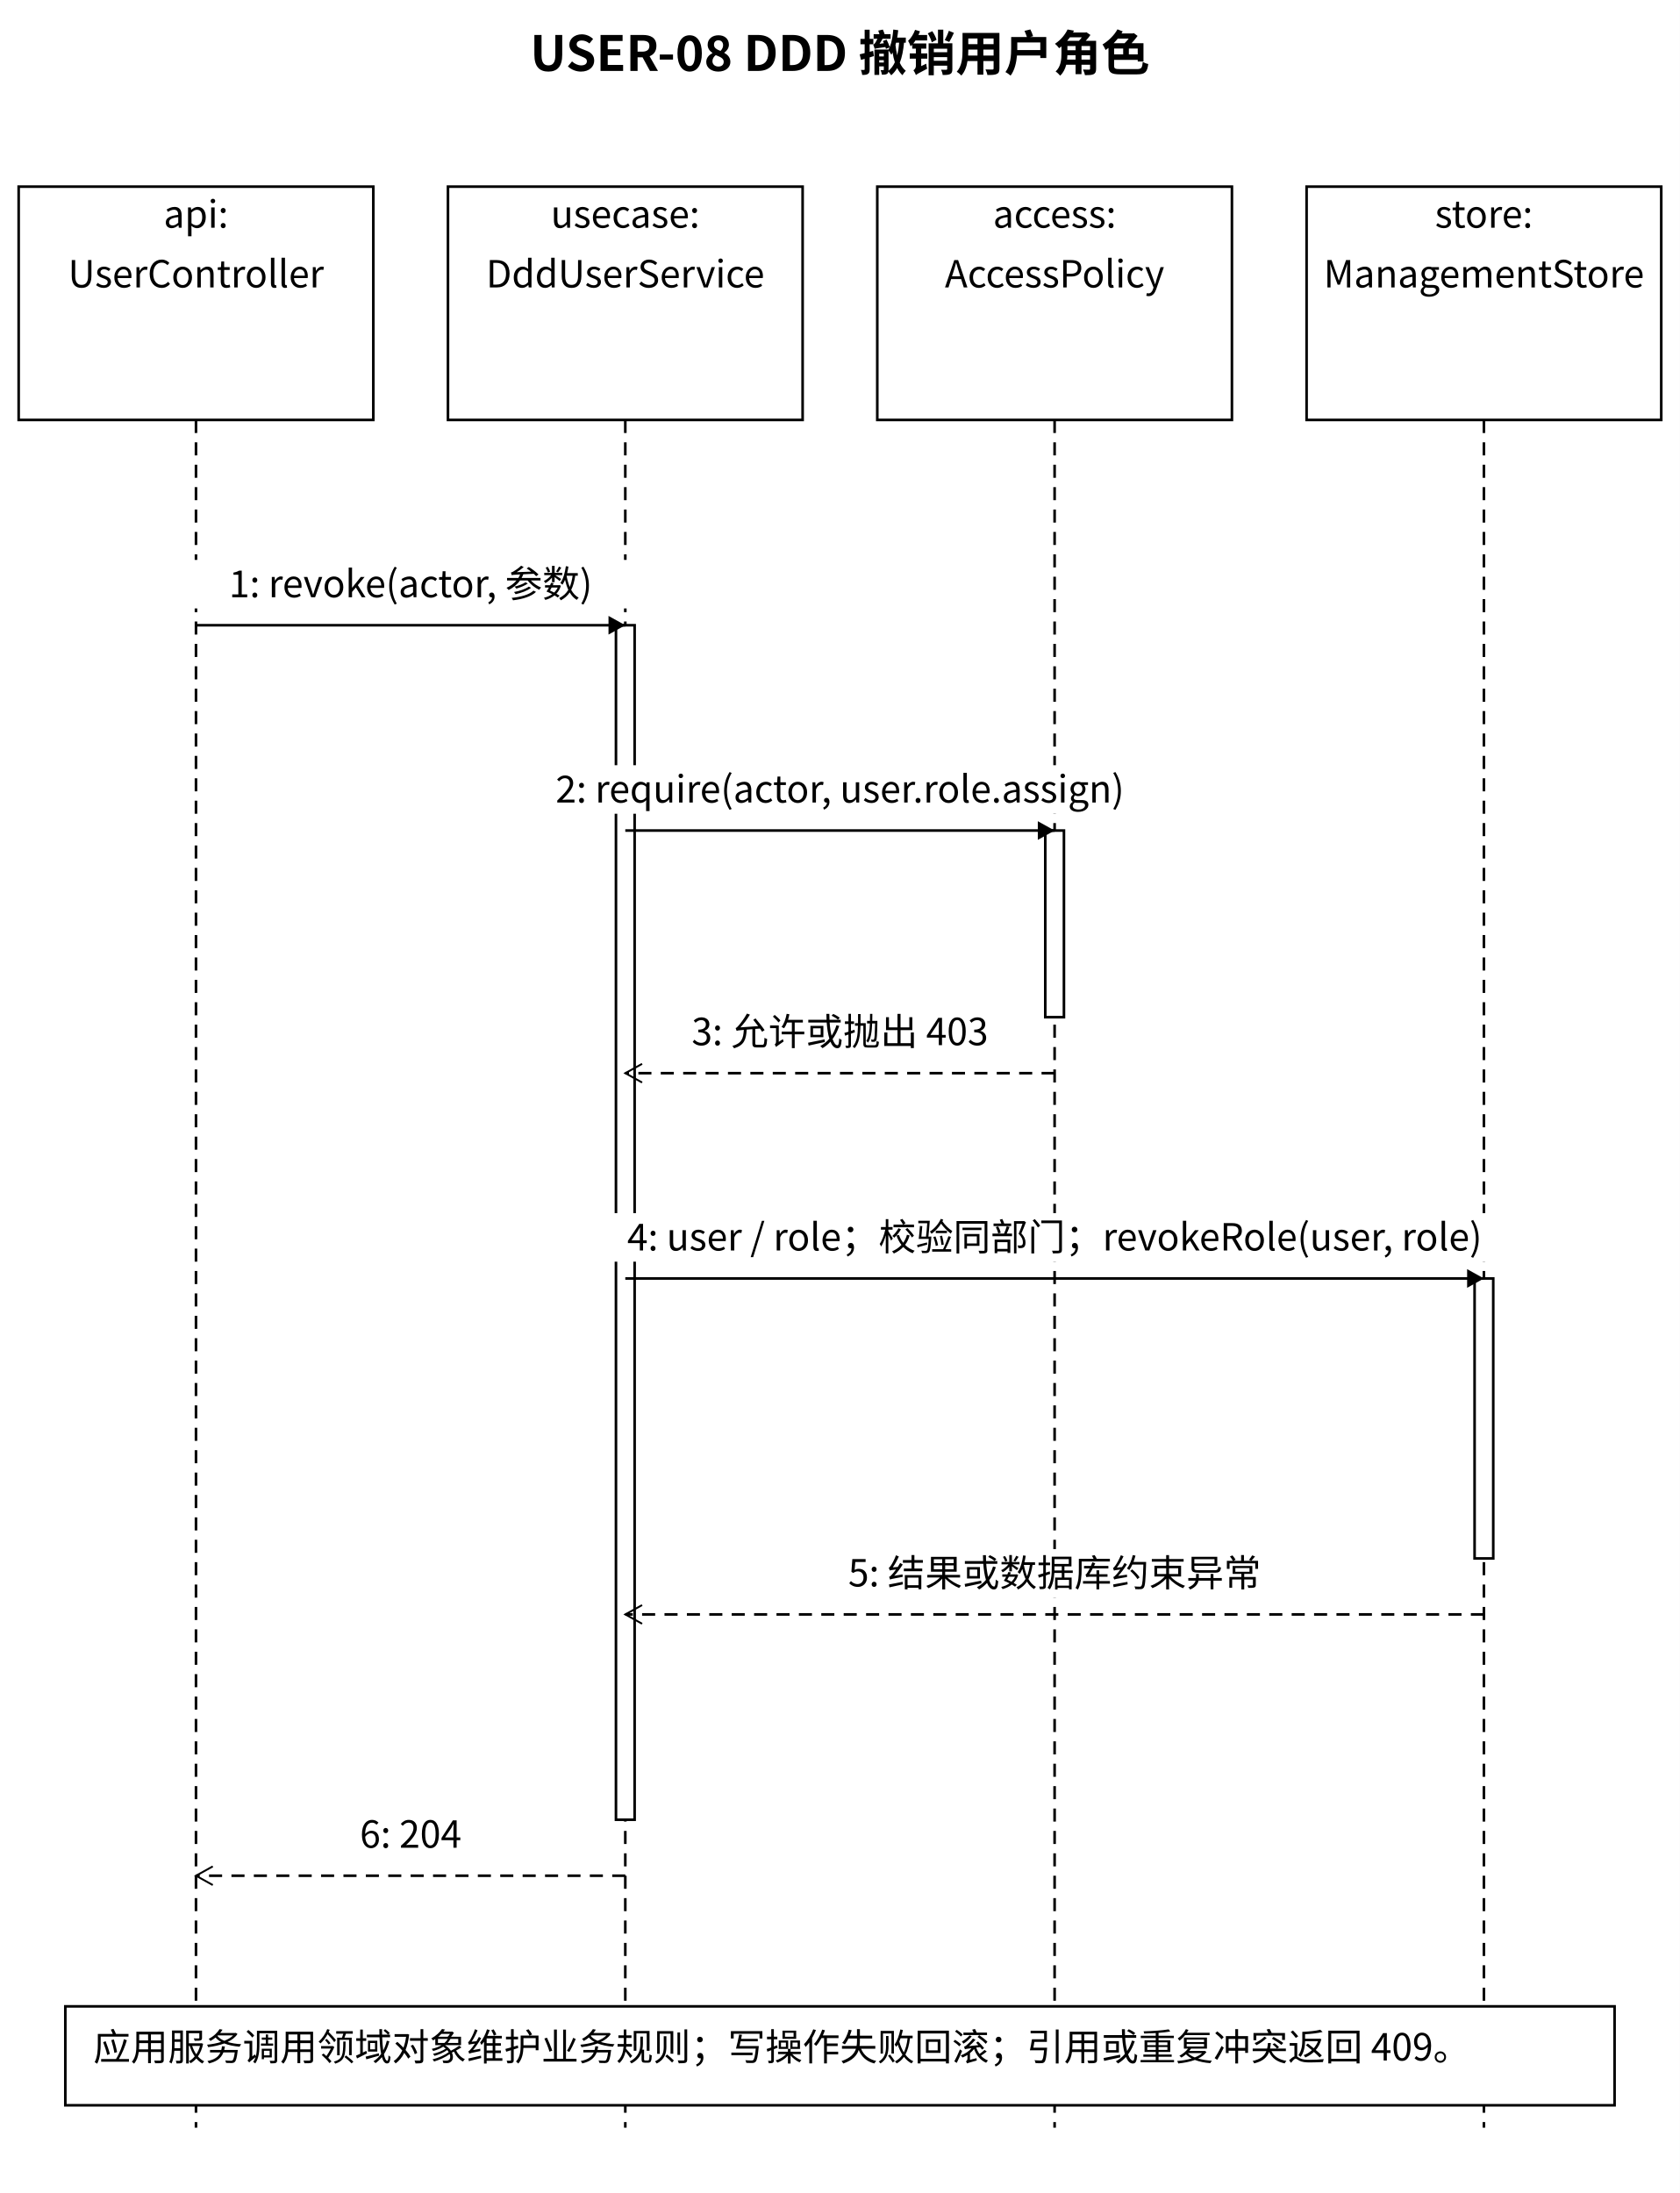
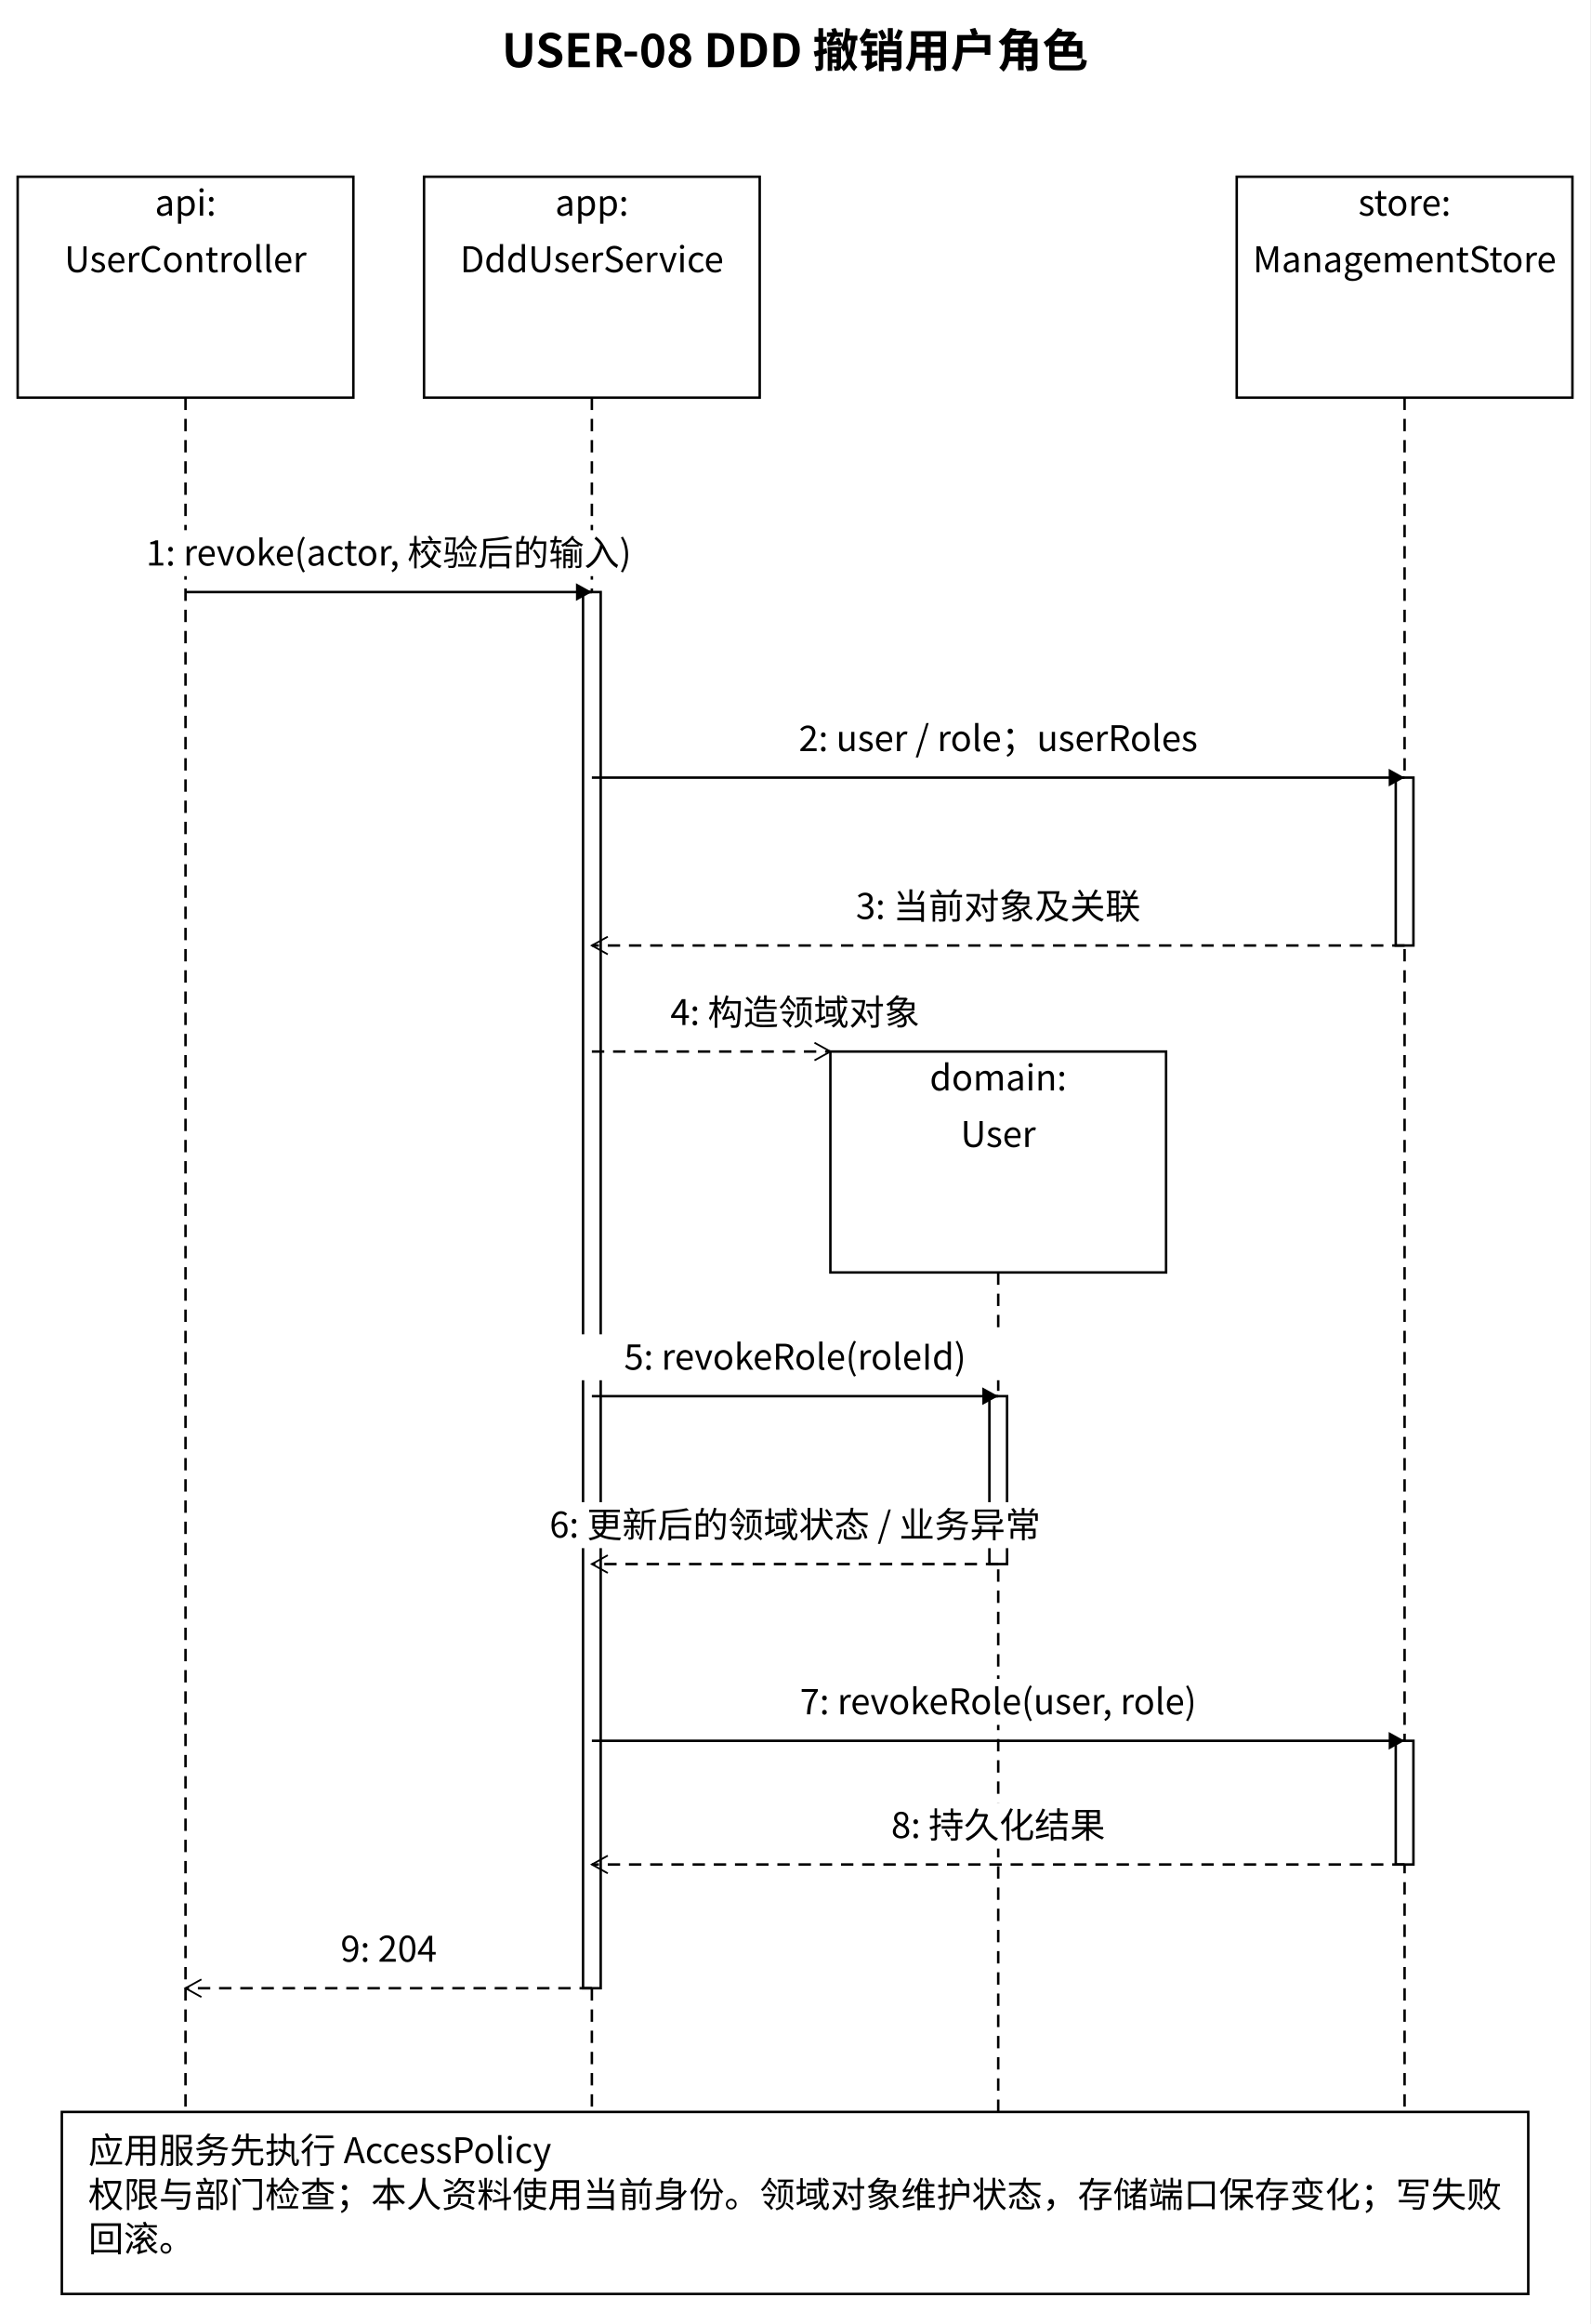
- <svg xmlns="http://www.w3.org/2000/svg" width="900" height="1175" viewBox="0 0 900 1175">
+ <svg xmlns="http://www.w3.org/2000/svg" width="900" height="1315" viewBox="0 0 900 1315">
  <style>text{font-family:'PingFang SC','Microsoft YaHei','Noto Sans CJK SC',system-ui,sans-serif;fill:black}</style>
  <defs>
    <marker id="open" markerWidth="12" markerHeight="12" refX="10" refY="6" orient="auto" markerUnits="userSpaceOnUse">
      <path d="M1,1 L10,6 L1,11" fill="none" stroke="black" />
    </marker>
    <marker id="filled" markerWidth="12" markerHeight="12" refX="10" refY="6" orient="auto" markerUnits="userSpaceOnUse">
      <path d="M1,1 L10,6 L1,11 Z" fill="black" />
    </marker>
    <marker id="triangle" markerWidth="16" markerHeight="16" refX="14" refY="8" orient="auto" markerUnits="userSpaceOnUse">
      <path d="M1,1 L14,8 L1,15 Z" fill="white" stroke="black" />
    </marker>
  </defs>
  <rect width="100%" height="100%" fill="white" />
  <text x="450.0" y="38" font-size="26" text-anchor="middle" font-weight="600">USER-08 DDD 撤销用户角色</text>
  <rect x="10" y="100" width="190" height="125" rx="0" fill="white" stroke="black" stroke-width="1.4" />
  <text x="105" y="122" font-size="20" text-anchor="middle" font-weight="400">api:</text>
  <text x="105" y="154" font-size="20" text-anchor="middle" font-weight="400">UserController</text>
-   <path d="M 105,225 L 105,1140" fill="none" stroke="black" stroke-width="1.4" stroke-dasharray="7 5" />
+   <path d="M 105,225 L 105,1280" fill="none" stroke="black" stroke-width="1.4" stroke-dasharray="7 5" />
  <rect x="240" y="100" width="190" height="125" rx="0" fill="white" stroke="black" stroke-width="1.4" />
-   <text x="335" y="122" font-size="20" text-anchor="middle" font-weight="400">usecase:</text>
+   <text x="335" y="122" font-size="20" text-anchor="middle" font-weight="400">app:</text>
  <text x="335" y="154" font-size="20" text-anchor="middle" font-weight="400">DddUserService</text>
-   <path d="M 335,225 L 335,1140" fill="none" stroke="black" stroke-width="1.4" stroke-dasharray="7 5" />
-   <rect x="470" y="100" width="190" height="125" rx="0" fill="white" stroke="black" stroke-width="1.4" />
-   <text x="565" y="122" font-size="20" text-anchor="middle" font-weight="400">access:</text>
-   <text x="565" y="154" font-size="20" text-anchor="middle" font-weight="400">AccessPolicy</text>
-   <path d="M 565,225 L 565,1140" fill="none" stroke="black" stroke-width="1.4" stroke-dasharray="7 5" />
+   <path d="M 335,225 L 335,1280" fill="none" stroke="black" stroke-width="1.4" stroke-dasharray="7 5" />
+   <rect x="470" y="595" width="190" height="125" rx="0" fill="white" stroke="black" stroke-width="1.4" />
+   <text x="565" y="617" font-size="20" text-anchor="middle" font-weight="400">domain:</text>
+   <text x="565" y="649" font-size="20" text-anchor="middle" font-weight="400">User</text>
+   <path d="M 565,720 L 565,1280" fill="none" stroke="black" stroke-width="1.4" stroke-dasharray="7 5" />
  <rect x="700" y="100" width="190" height="125" rx="0" fill="white" stroke="black" stroke-width="1.4" />
  <text x="795" y="122" font-size="20" text-anchor="middle" font-weight="400">store:</text>
  <text x="795" y="154" font-size="20" text-anchor="middle" font-weight="400">ManagementStore</text>
-   <path d="M 795,225 L 795,1140" fill="none" stroke="black" stroke-width="1.4" stroke-dasharray="7 5" />
-   <rect x="330" y="335" width="10" height="640" rx="0" fill="white" stroke="black" stroke-width="1.4" />
+   <path d="M 795,225 L 795,1280" fill="none" stroke="black" stroke-width="1.4" stroke-dasharray="7 5" />
+   <rect x="330" y="335" width="10" height="790" rx="0" fill="white" stroke="black" stroke-width="1.4" />
  <path d="M 105,335 L 335,335" fill="none" stroke="black" stroke-width="1.4" marker-end="url(#filled)" />
-   <rect x="92.4" y="300" width="255.2" height="26" fill="white" />
-   <text x="220.0" y="320" font-size="20" text-anchor="middle" font-weight="400">1: revoke(actor, 参数)</text>
-   <rect x="560" y="445" width="10" height="100" rx="0" fill="white" stroke="black" stroke-width="1.4" />
-   <path d="M 335,445 L 565,445" fill="none" stroke="black" stroke-width="1.4" marker-end="url(#filled)" />
-   <rect x="245.5" y="410" width="409" height="26" fill="white" />
-   <text x="450.0" y="430" font-size="20" text-anchor="middle" font-weight="400">2: require(actor, user.role.assign)</text>
-   <path d="M 565,575 L 335,575" fill="none" stroke="black" stroke-width="1.4" stroke-dasharray="7 5" marker-end="url(#open)" />
-   <rect x="355.1" y="540" width="189.8" height="26" fill="white" />
-   <text x="450.0" y="560" font-size="20" text-anchor="middle" font-weight="400">3: 允许或抛出 403</text>
-   <rect x="790" y="685" width="10" height="150" rx="0" fill="white" stroke="black" stroke-width="1.4" />
-   <path d="M 335,685 L 795,685" fill="none" stroke="black" stroke-width="1.4" marker-end="url(#filled)" />
-   <rect x="284.8" y="650" width="560.4" height="26" fill="white" />
-   <text x="565.0" y="670" font-size="20" text-anchor="middle" font-weight="400">4: user / role；校验同部门；revokeRole(user, role)</text>
-   <path d="M 795,865 L 335,865" fill="none" stroke="black" stroke-width="1.4" stroke-dasharray="7 5" marker-end="url(#open)" />
-   <rect x="442.9" y="830" width="244.2" height="26" fill="white" />
-   <text x="565.0" y="850" font-size="20" text-anchor="middle" font-weight="400">5: 结果或数据库约束异常</text>
-   <path d="M 335,1005 L 105,1005" fill="none" stroke="black" stroke-width="1.4" stroke-dasharray="7 5" marker-end="url(#open)" />
-   <rect x="180.8" y="970" width="78.4" height="26" fill="white" />
-   <text x="220.0" y="990" font-size="20" text-anchor="middle" font-weight="400">6: 204</text>
-   <rect x="35" y="1075" width="830" height="53" rx="0" fill="white" stroke="black" stroke-width="1.4" />
-   <text x="50" y="1104" font-size="20" text-anchor="start" font-weight="400">应用服务调用领域对象维护业务规则；写操作失败回滚；引用或重复冲突返回 409。</text>
+   <rect x="52.4" y="300" width="335.2" height="26" fill="white" />
+   <text x="220.0" y="320" font-size="20" text-anchor="middle" font-weight="400">1: revoke(actor, 校验后的输入)</text>
+   <rect x="790" y="440" width="10" height="95" rx="0" fill="white" stroke="black" stroke-width="1.4" />
+   <path d="M 335,440 L 795,440" fill="none" stroke="black" stroke-width="1.4" marker-end="url(#filled)" />
+   <rect x="418.9" y="405" width="292.2" height="26" fill="white" />
+   <text x="565.0" y="425" font-size="20" text-anchor="middle" font-weight="400">2: user / role；userRoles</text>
+   <path d="M 795,535 L 335,535" fill="none" stroke="black" stroke-width="1.4" stroke-dasharray="7 5" marker-end="url(#open)" />
+   <rect x="472.9" y="500" width="184.2" height="26" fill="white" />
+   <text x="565.0" y="520" font-size="20" text-anchor="middle" font-weight="400">3: 当前对象及关联</text>
+   <path d="M 335,595 L 470,595" fill="none" stroke="black" stroke-width="1.4" stroke-dasharray="7 5" marker-end="url(#open)" />
+   <rect x="367.9" y="560" width="164.2" height="26" fill="white" />
+   <text x="450.0" y="580" font-size="20" text-anchor="middle" font-weight="400">4: 构造领域对象</text>
+   <rect x="560" y="790" width="10" height="95" rx="0" fill="white" stroke="black" stroke-width="1.4" />
+   <path d="M 335,790 L 565,790" fill="none" stroke="black" stroke-width="1.4" marker-end="url(#filled)" />
+   <rect x="325.3" y="755" width="249.4" height="26" fill="white" />
+   <text x="450.0" y="775" font-size="20" text-anchor="middle" font-weight="400">5: revokeRole(roleId)</text>
+   <path d="M 565,885 L 335,885" fill="none" stroke="black" stroke-width="1.4" stroke-dasharray="7 5" marker-end="url(#open)" />
+   <rect x="290.8" y="850" width="318.4" height="26" fill="white" />
+   <text x="450.0" y="870" font-size="20" text-anchor="middle" font-weight="400">6: 更新后的领域状态 / 业务异常</text>
+   <rect x="790" y="985" width="10" height="70" rx="0" fill="white" stroke="black" stroke-width="1.4" />
+   <path d="M 335,985 L 795,985" fill="none" stroke="black" stroke-width="1.4" marker-end="url(#filled)" />
+   <rect x="417.5" y="950" width="295" height="26" fill="white" />
+   <text x="565.0" y="970" font-size="20" text-anchor="middle" font-weight="400">7: revokeRole(user, role)</text>
+   <path d="M 795,1055 L 335,1055" fill="none" stroke="black" stroke-width="1.4" stroke-dasharray="7 5" marker-end="url(#open)" />
+   <rect x="492.9" y="1020" width="144.2" height="26" fill="white" />
+   <text x="565.0" y="1040" font-size="20" text-anchor="middle" font-weight="400">8: 持久化结果</text>
+   <path d="M 335,1125 L 105,1125" fill="none" stroke="black" stroke-width="1.4" stroke-dasharray="7 5" marker-end="url(#open)" />
+   <rect x="180.8" y="1090" width="78.4" height="26" fill="white" />
+   <text x="220.0" y="1110" font-size="20" text-anchor="middle" font-weight="400">9: 204</text>
+   <rect x="35" y="1195" width="830" height="103" rx="0" fill="white" stroke="black" stroke-width="1.4" />
+   <text x="50" y="1224" font-size="20" text-anchor="start" font-weight="400">应用服务先执行 AccessPolicy</text>
+   <text x="50" y="1249" font-size="20" text-anchor="start" font-weight="400">权限与部门检查；本人资料使用当前身份。领域对象维护状态，存储端口保存变化；写失败</text>
+   <text x="50" y="1274" font-size="20" text-anchor="start" font-weight="400">回滚。</text>
</svg>
